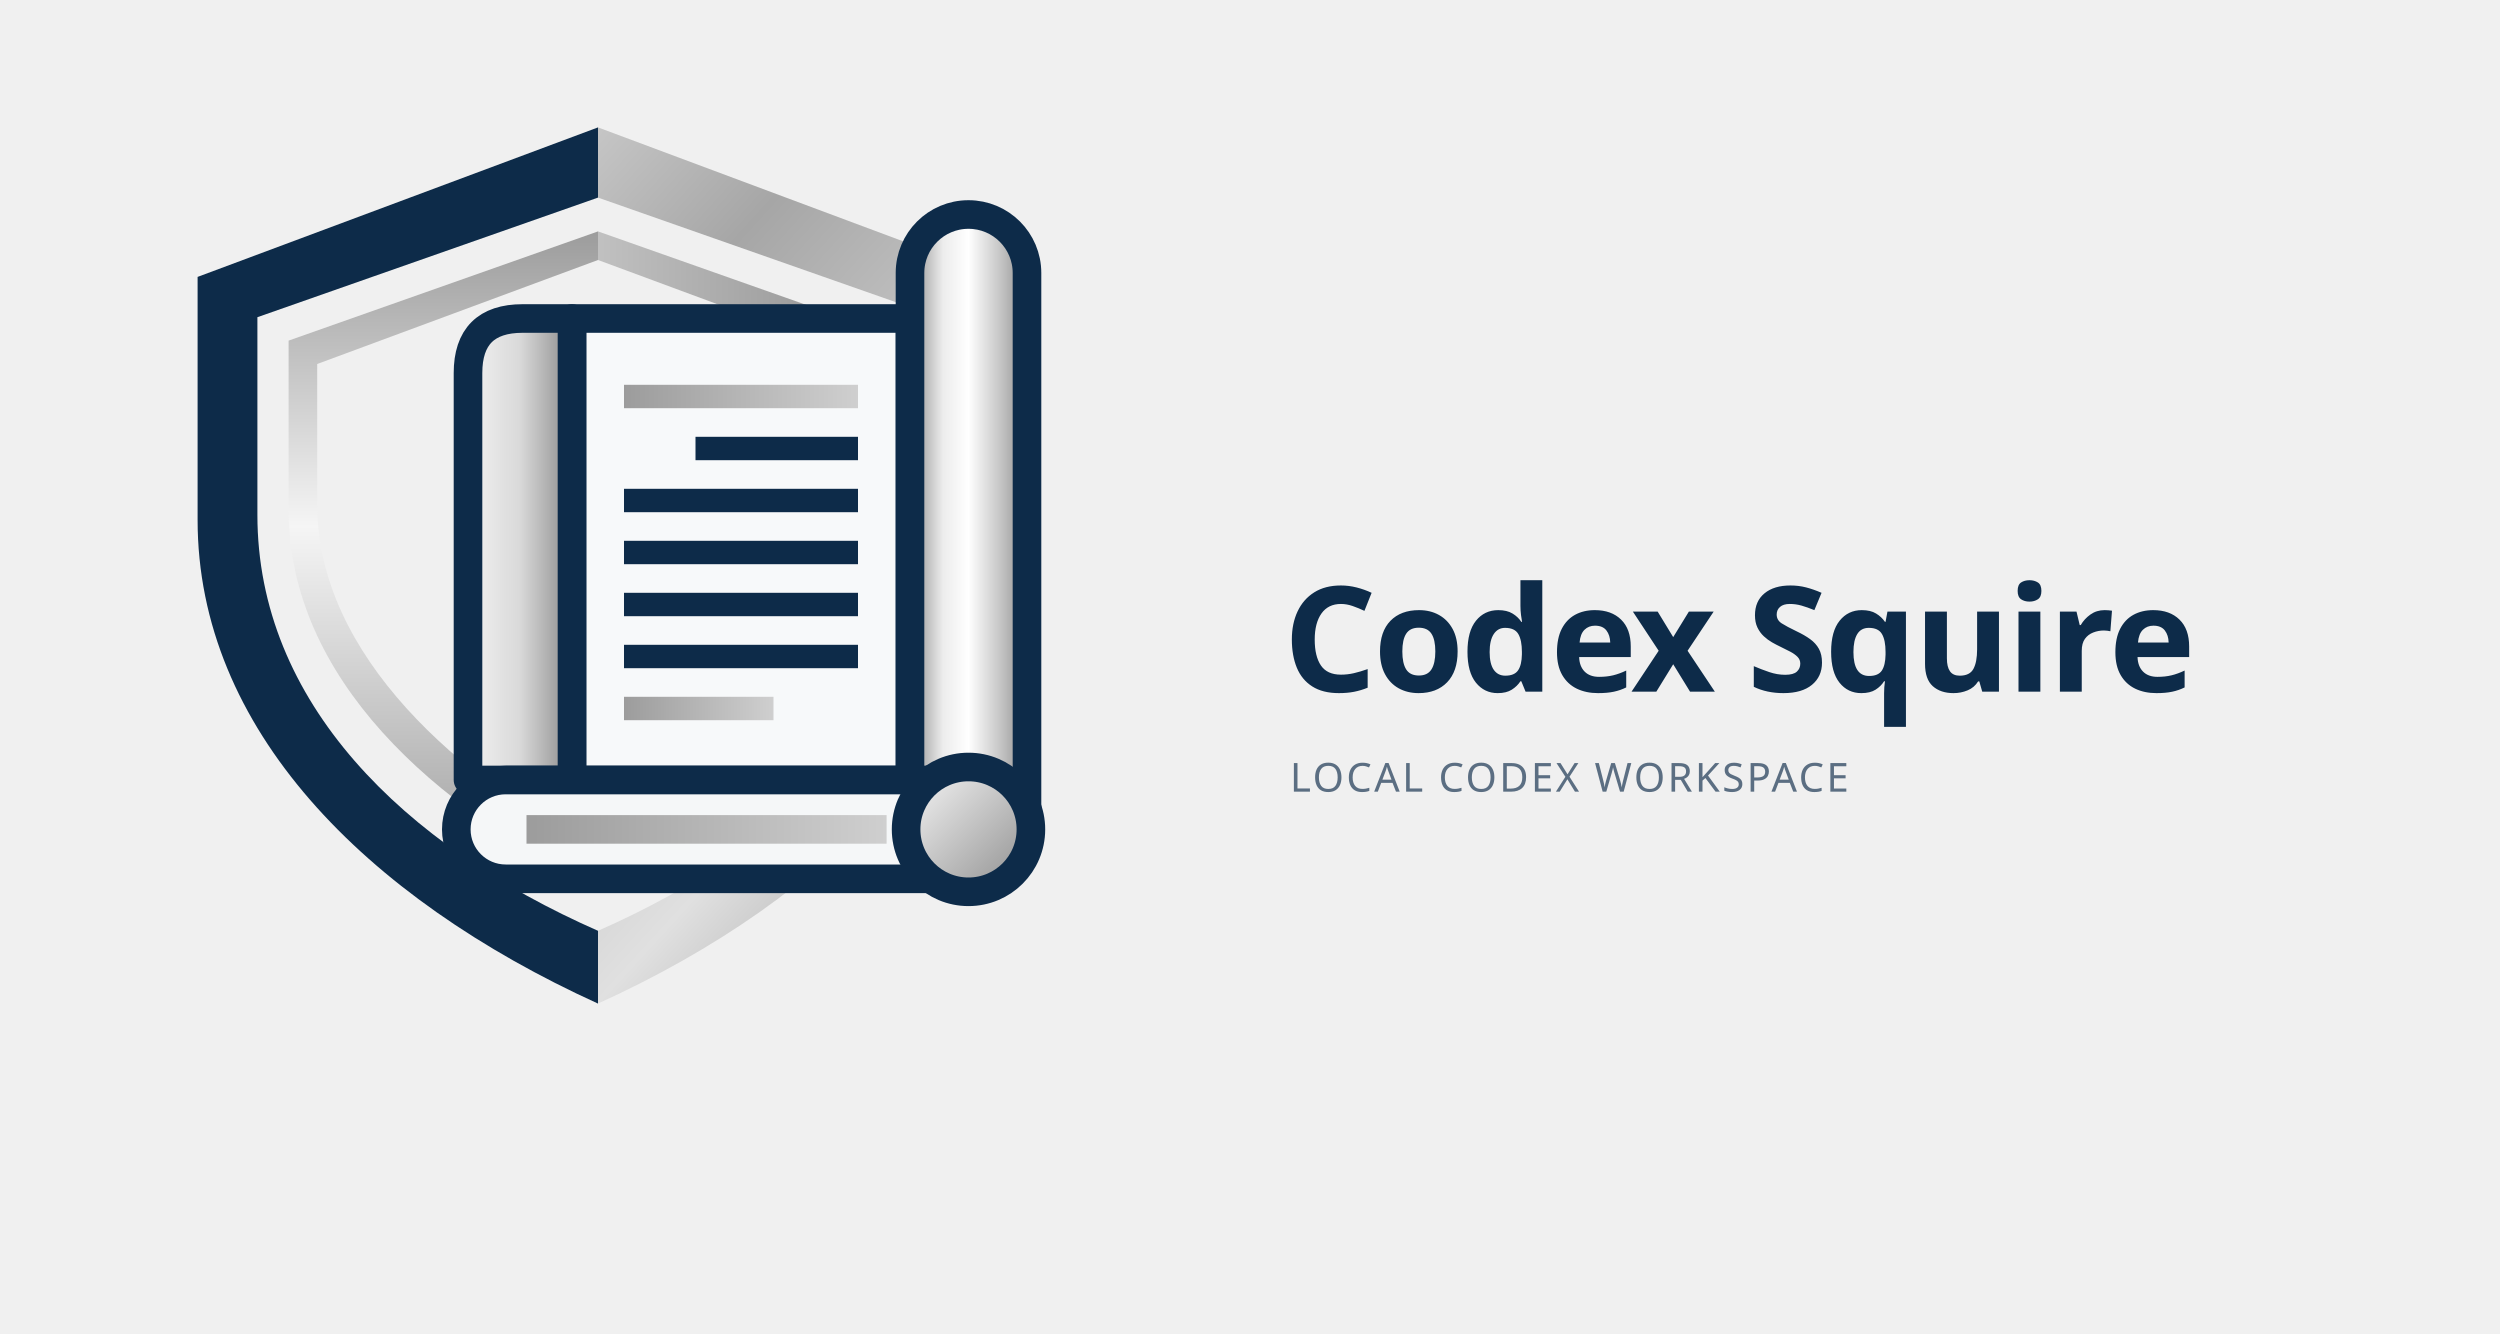
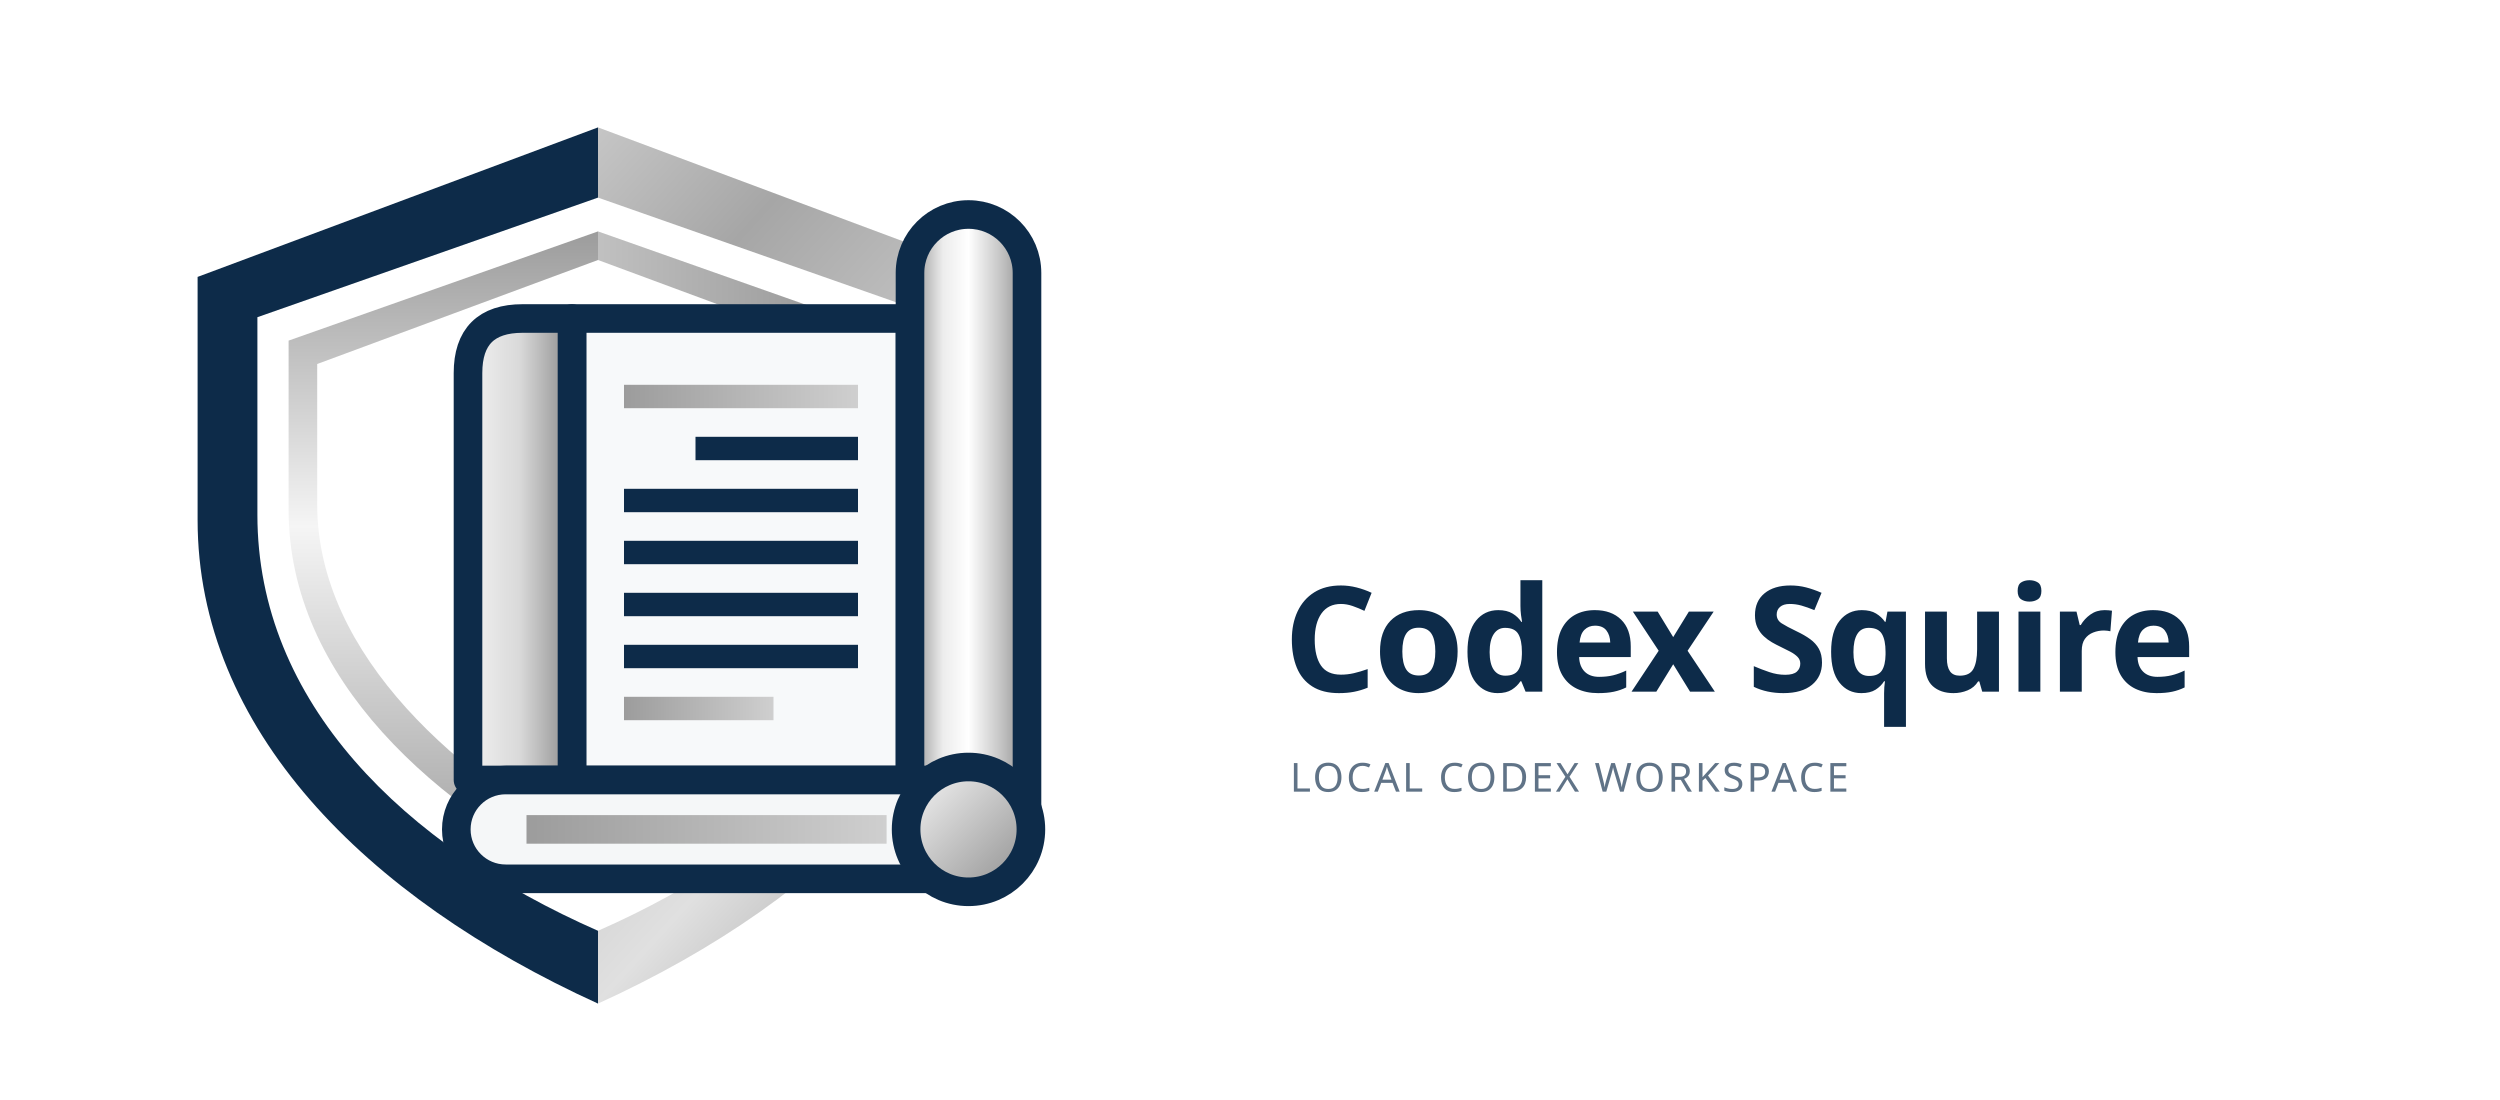
- <svg xmlns="http://www.w3.org/2000/svg" viewBox="0 0 1500 800" role="img" aria-labelledby="title desc">
+ <svg xmlns="http://www.w3.org/2000/svg" viewBox="0 0 1500 660" role="img" aria-labelledby="title desc">
+   <rect width="1500" height="660" fill="#ffffff" />
  <g transform="translate(0 0) scale(.78)">
    <defs>
      <linearGradient id="gShieldR" x1="0" y1="0" x2="1" y2="1">
        <stop offset="0" stop-color="#fafafa" />
        <stop offset=".4" stop-color="#a6a6a6" />
        <stop offset=".75" stop-color="#e0e0e0" />
        <stop offset="1" stop-color="#8c8c8c" />
      </linearGradient>
      <linearGradient id="gInnerL" x1="0" y1="0" x2="0" y2="1">
        <stop offset="0" stop-color="#9c9c9c" />
        <stop offset=".45" stop-color="#f5f5f5" />
        <stop offset="1" stop-color="#9c9c9c" />
      </linearGradient>
      <linearGradient id="gInnerR" x1="0" y1="0" x2="1" y2="0">
        <stop offset="0" stop-color="#f5f5f5" />
        <stop offset="1" stop-color="#8c8c8c" />
      </linearGradient>
      <linearGradient id="gCyl" x1="0" y1="0" x2="1" y2="0">
        <stop offset="0" stop-color="#8c8c8c" />
        <stop offset=".28" stop-color="#ececec" />
        <stop offset=".5" stop-color="#ffffff" />
        <stop offset=".78" stop-color="#c4c4c4" />
        <stop offset="1" stop-color="#8c8c8c" />
      </linearGradient>
      <linearGradient id="gFold" x1="0" y1="0" x2="1" y2="0">
        <stop offset="0" stop-color="#f2f2f2" />
        <stop offset=".5" stop-color="#d9d9d9" />
        <stop offset="1" stop-color="#8c8c8c" />
      </linearGradient>
      <linearGradient id="gLine" x1="0" y1="0" x2="1" y2="0">
        <stop offset="0" stop-color="#9c9c9c" />
        <stop offset="1" stop-color="#cfcfcf" />
      </linearGradient>
      <linearGradient id="gBall" x1="0" y1="0" x2="1" y2="1">
        <stop offset="0" stop-color="#fafafa" />
        <stop offset="1" stop-color="#8c8c8c" />
      </linearGradient>
      <clipPath id="clipL">
        <rect x="0" y="0" width="460" height="800" />
      </clipPath>
      <clipPath id="clipR">
        <rect x="460" y="0" width="460" height="800" />
      </clipPath>
    </defs>
    <g fill-rule="evenodd">
      <g clip-path="url(#clipR)">
        <path fill="url(#gShieldR)" d="M460 98 L768 213 L768 400 C768 560 640 690 460 772         C280 690 152 560 152 400 L152 213 Z         M460 152 L722 244 L722 396 C722 540 610 650 460 716         C310 650 198 540 198 396 L198 244 Z" />
      </g>
      <g clip-path="url(#clipL)">
        <path fill="#0d2b49" d="M460 98 L768 213 L768 400 C768 560 640 690 460 772         C280 690 152 560 152 400 L152 213 Z         M460 152 L722 244 L722 396 C722 540 610 650 460 716         C310 650 198 540 198 396 L198 244 Z" />
      </g>
      <g clip-path="url(#clipL)">
        <path fill="url(#gInnerL)" d="M460 178 L698 262 L698 392 C698 522 585 622 460 682         C335 622 222 522 222 392 L222 262 Z         M460 200 L676 280 L676 388 C676 505 565 600 460 655         C355 600 244 505 244 388 L244 280 Z" />
      </g>
      <g clip-path="url(#clipR)">
        <path fill="url(#gInnerR)" d="M460 178 L698 262 L698 392 C698 522 585 622 460 682         C335 622 222 522 222 392 L222 262 Z         M460 200 L676 280 L676 388 C676 505 565 600 460 655         C355 600 244 505 244 388 L244 280 Z" />
      </g>
    </g>
    <g stroke="#0d2b49" stroke-width="22" stroke-linejoin="round">
      <rect x="440" y="245" width="260" height="355" fill="#f7f9fa" />
      <g stroke="none">
        <rect x="480" y="296" width="180" height="18" fill="url(#gLine)" />
        <rect x="535" y="336" width="125" height="18" fill="#0d2b49" />
        <rect x="480" y="376" width="180" height="18" fill="#0d2b49" />
        <rect x="480" y="416" width="180" height="18" fill="#0d2b49" />
        <rect x="480" y="456" width="180" height="18" fill="#0d2b49" />
        <rect x="480" y="496" width="180" height="18" fill="#0d2b49" />
        <rect x="480" y="536" width="115" height="18" fill="url(#gLine)" />
      </g>
      <path fill="url(#gFold)" d="M440 245 L402 245 Q360 245 360 287 L360 600 L440 600 Z" />
      <path fill="url(#gCyl)" d="M700 634 L700 210 A45 45 0 0 1 790 210 L790 634 Z" />
      <path fill="#f5f7f8" d="M745 600 L389 600 A38 38 0 0 0 389 676 L745 676 Z" />
      <rect x="405" y="627" width="277" height="22" fill="url(#gLine)" stroke="none" />
      <circle cx="745" cy="638" r="48" fill="url(#gBall)" />
    </g>
  </g>
  <text x="770" y="415" fill="#0d2b49" font-family="Segoe UI, Microsoft YaHei, sans-serif" font-size="88" font-weight="650" letter-spacing="-2">Codex Squire</text>
  <text x="774" y="475" fill="#0d2b49" opacity=".66" font-family="Segoe UI, Microsoft YaHei, sans-serif" font-size="24" letter-spacing="1.5">LOCAL CODEX WORKSPACE</text>
</svg>
